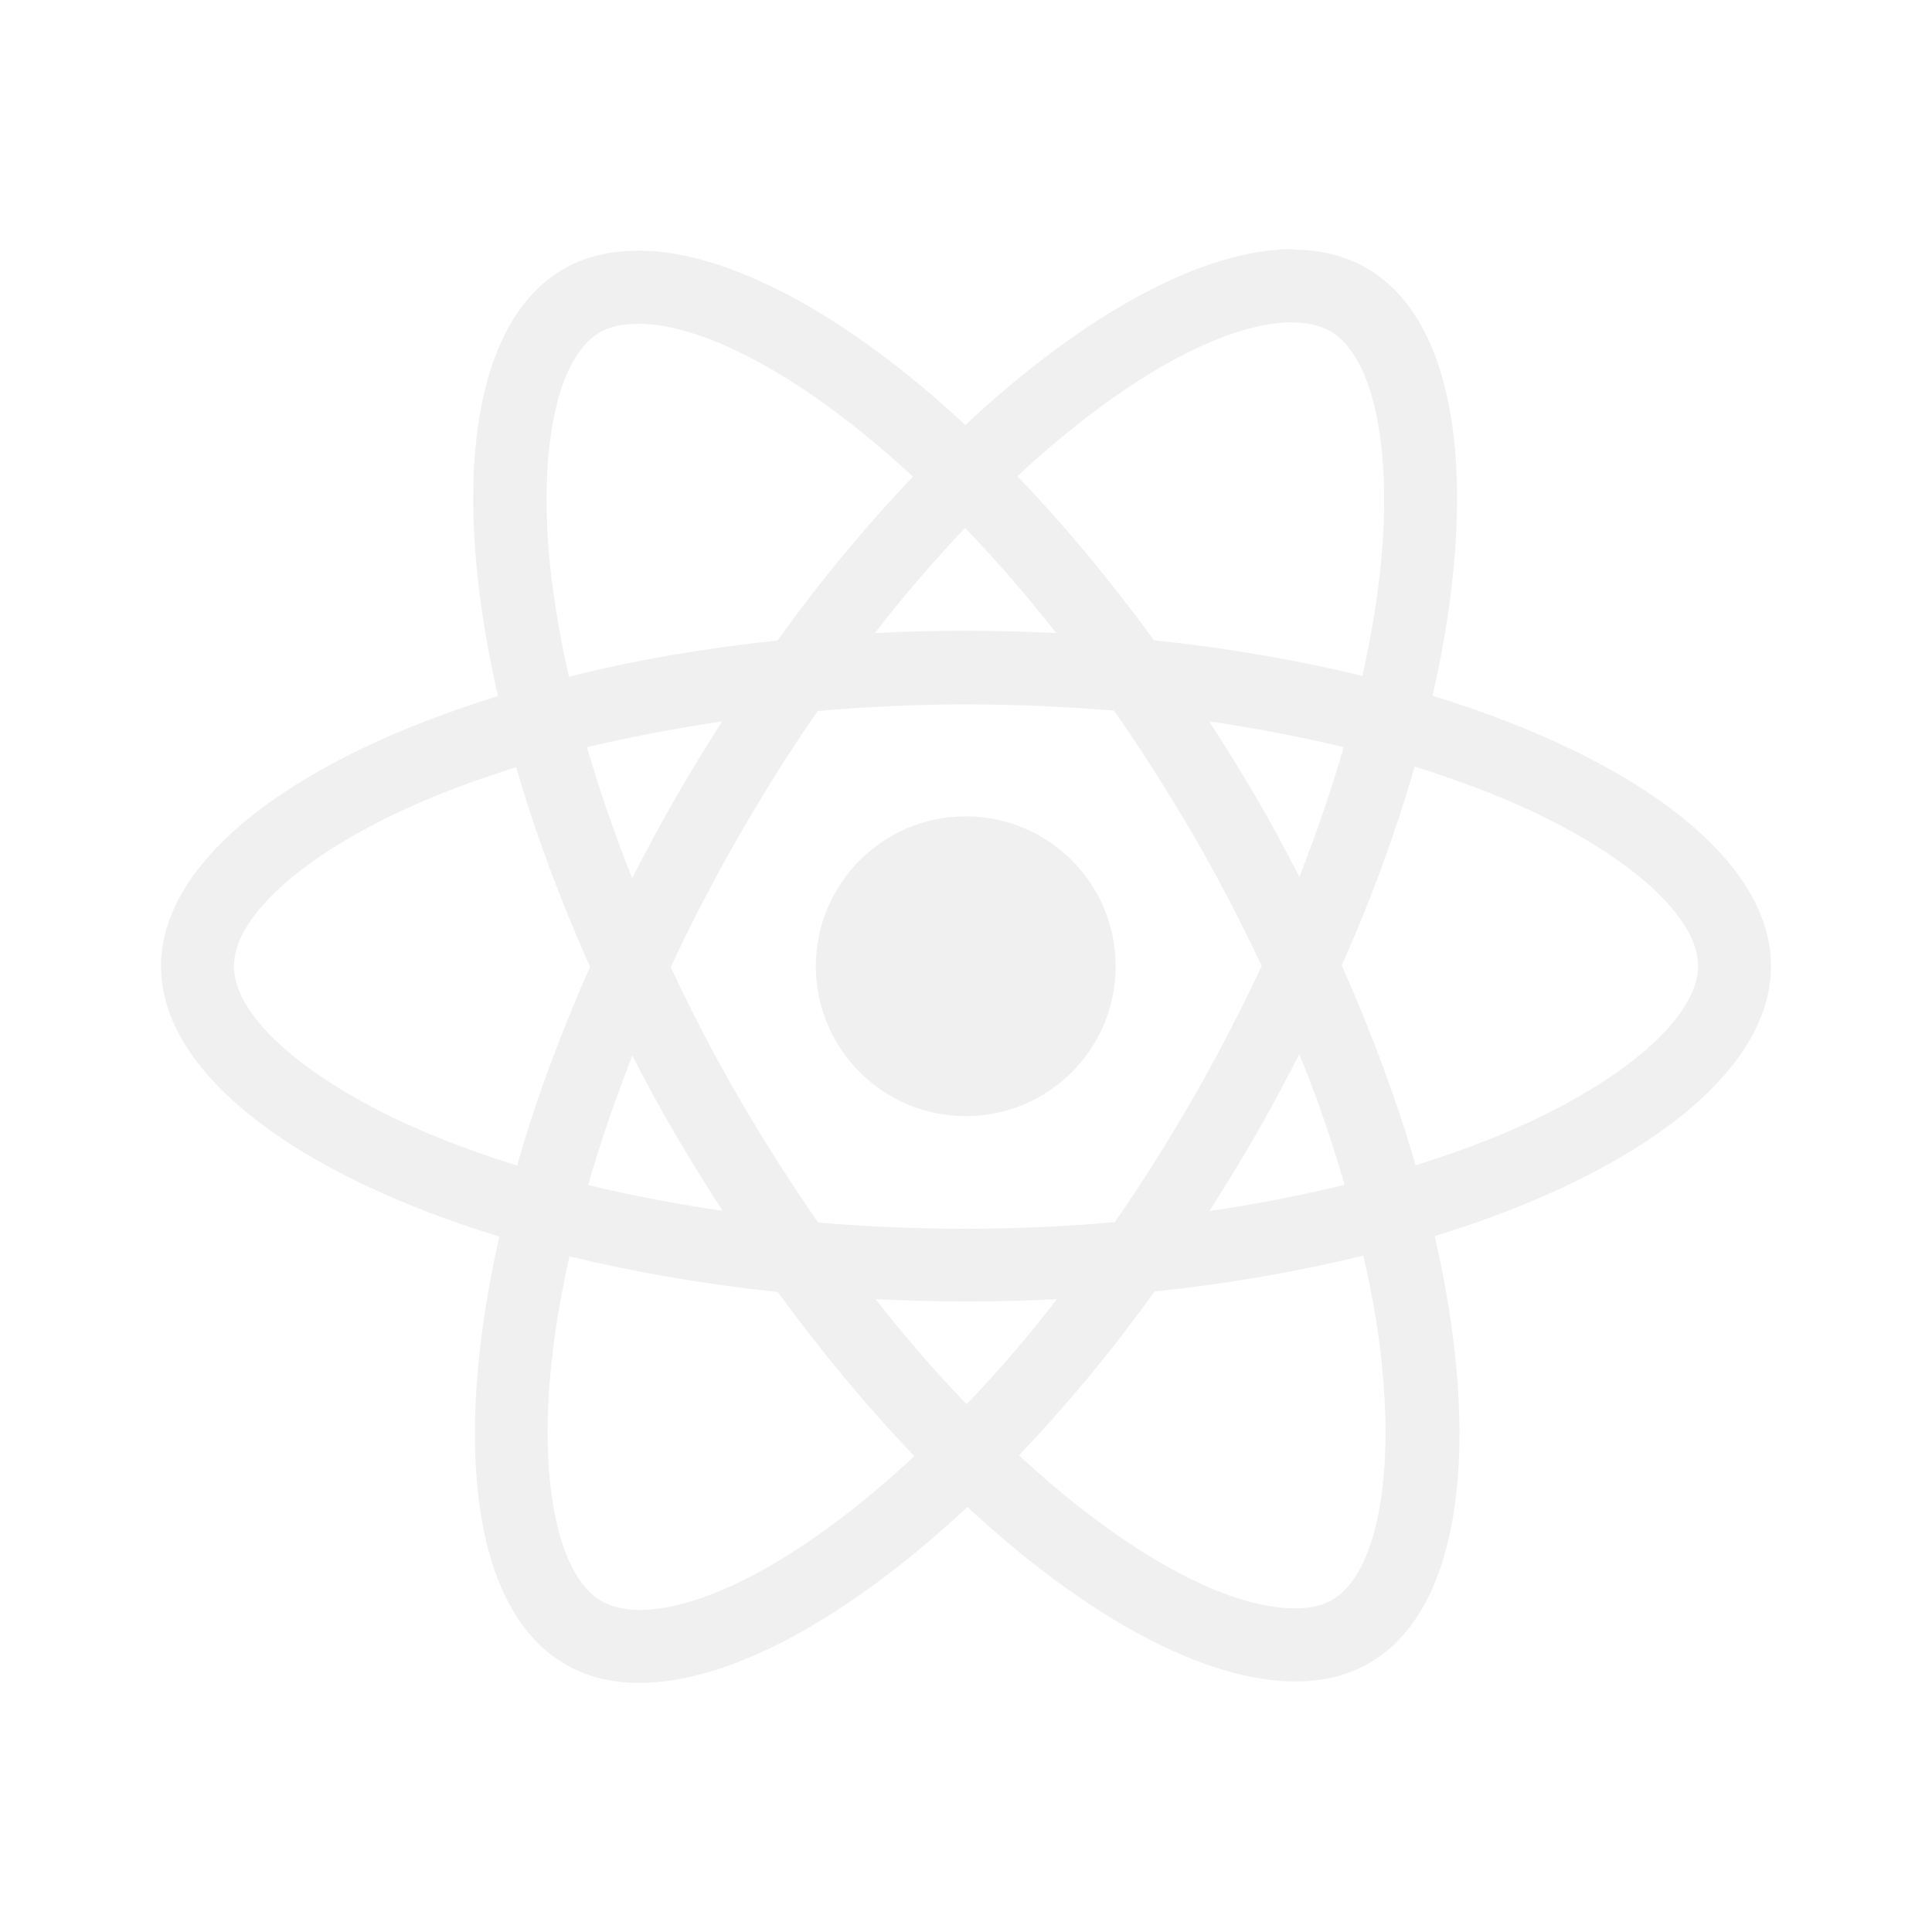
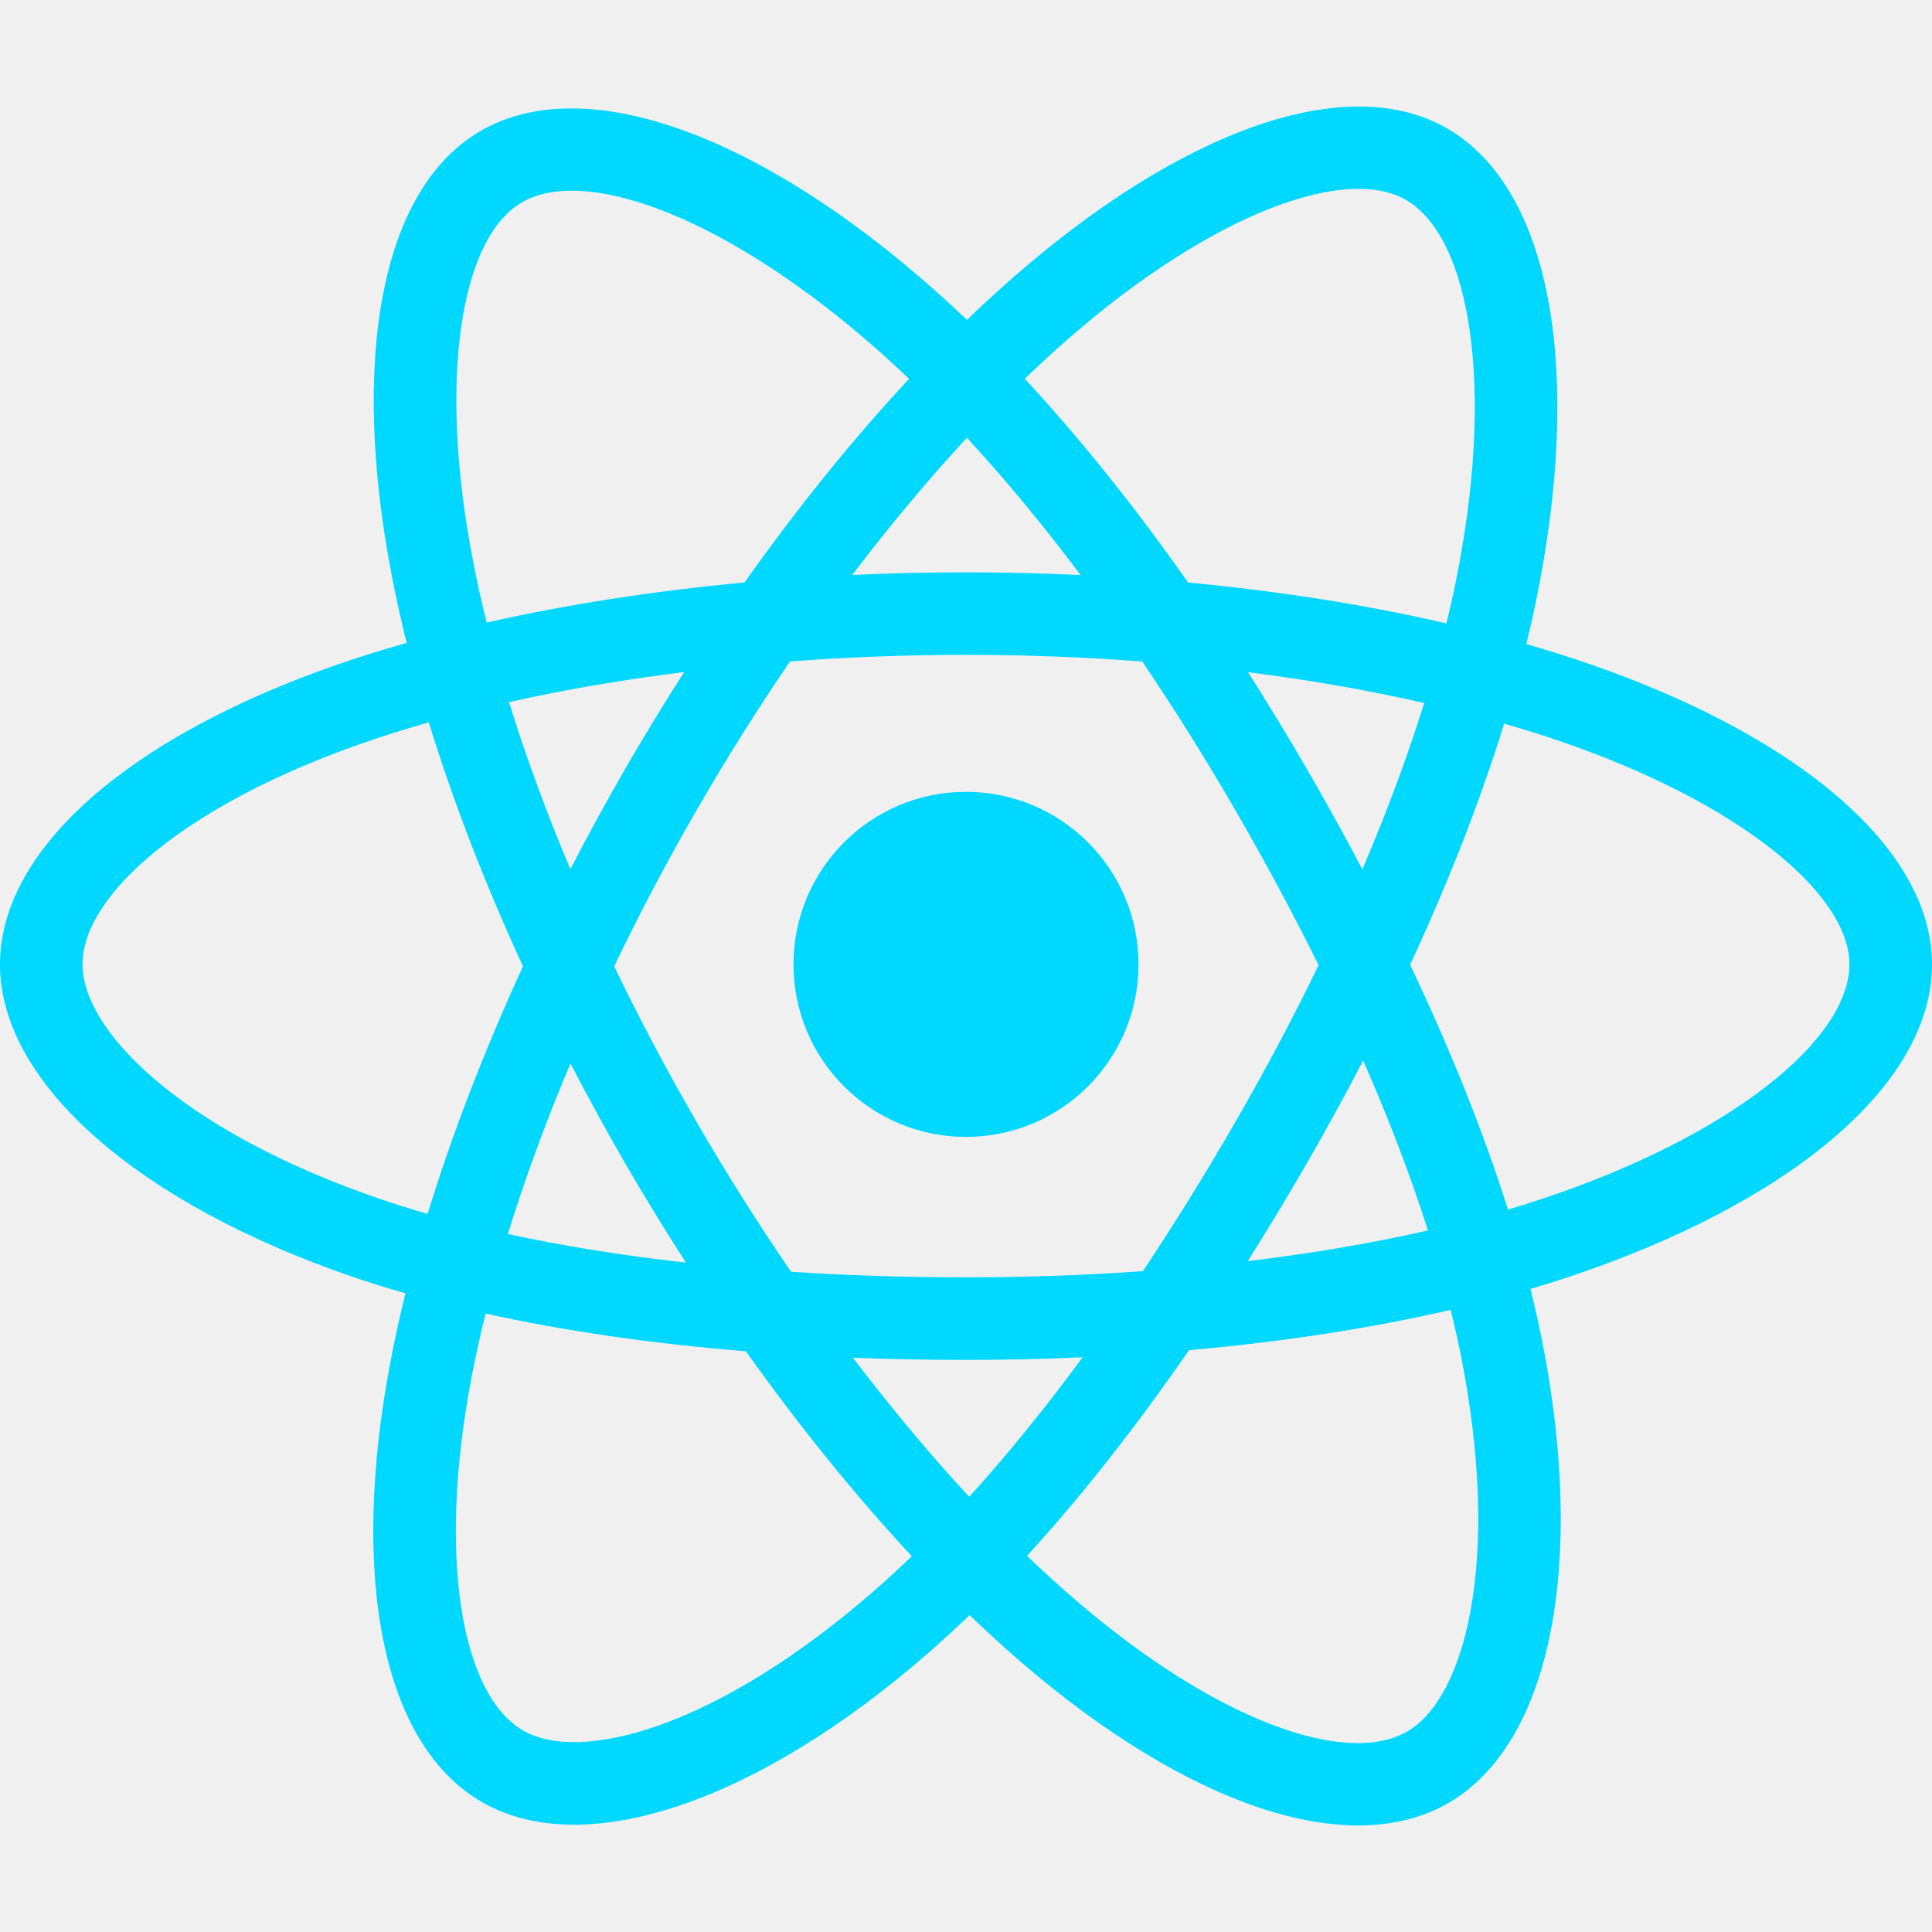
- <svg xmlns="http://www.w3.org/2000/svg" version="1.1" id="Layer_1" x="0px" y="0px" width="48" height="48" viewBox="10 10 48 48" enable-background="new 10 10 48 48" xml:space="preserve">
+ <svg xmlns="http://www.w3.org/2000/svg" version="1.1" id="Layer_1" x="0px" y="0px" width="48px" height="48px" viewBox="0 0 48 48" enable-background="new 0 0 48 48" xml:space="preserve">
  <g>
-     <path fill="#FFFFFF" d="M40.041,27.923c0.4,0.618,0.8,1.253,1.177,1.906c0.382,0.653,0.729,1.306,1.064,1.959   c0.424-1.088,0.8-2.171,1.101-3.224C42.318,28.306,41.2,28.094,40.041,27.923z" />
-     <path fill="#FFFFFF" d="M30.329,40.376c1.206,0.095,2.441,0.153,3.671,0.153c1.241,0,2.471-0.059,3.693-0.164   c0.677-0.966,1.33-2.012,1.966-3.112c0.611-1.07,1.176-2.159,1.688-3.253c-0.513-1.094-1.077-2.177-1.695-3.247   c-0.641-1.094-1.299-2.129-1.976-3.1c-1.206-0.094-2.441-0.153-3.671-0.153c-1.241,0-2.471,0.059-3.688,0.165   c-0.677,0.965-1.33,2.012-1.965,3.112c-0.612,1.071-1.182,2.159-1.688,3.253c0.512,1.095,1.071,2.177,1.694,3.247   C28.994,38.37,29.653,39.405,30.329,40.376z M33.994,30.282c2.057,0,3.724,1.667,3.724,3.724c0,2.057-1.667,3.724-3.724,3.724   s-3.724-1.667-3.724-3.724C30.271,31.95,31.938,30.282,33.994,30.282z" />
-     <path fill="#FFFFFF" d="M34,25.67c0.759,0,1.506,0.023,2.241,0.059c-0.747-0.953-1.506-1.83-2.265-2.612   c-0.747,0.788-1.506,1.659-2.241,2.612C32.477,25.688,33.235,25.67,34,25.67z" />
-     <path fill="#FFFFFF" d="M27.953,40.082c-0.4-0.617-0.794-1.253-1.177-1.906c-0.382-0.646-0.735-1.299-1.064-1.952   c-0.424,1.082-0.8,2.165-1.1,3.218C25.677,39.699,26.794,39.912,27.953,40.082z" />
-     <path fill="#FFFFFF" d="M43.848,26.794c0.182-0.823,0.329-1.635,0.417-2.4c0.371-3.112-0.112-5.535-1.218-6.17   c-0.253-0.135-0.553-0.212-0.93-0.212v-0.006c-1.693,0.006-4.183,1.359-6.841,3.824c1.153,1.2,2.294,2.57,3.394,4.077   C40.506,26.1,42.247,26.4,43.848,26.794z" />
-     <path fill="#FFFFFF" d="M27.941,27.923c-1.165,0.171-2.289,0.389-3.359,0.641c0.312,1.059,0.682,2.153,1.124,3.253   c0.335-0.653,0.682-1.306,1.059-1.959C27.141,29.194,27.541,28.553,27.941,27.923z" />
-     <path fill="#FFFFFF" d="M24.135,26.812c1.594-0.4,3.341-0.706,5.183-0.9c1.082-1.512,2.223-2.871,3.364-4.07   c-2.653-2.453-5.159-3.8-6.847-3.8v0.006c-0.371,0-0.688,0.065-0.936,0.212c-1.1,0.647-1.571,3.065-1.188,6.188   C23.812,25.206,23.947,25.994,24.135,26.812z" />
-     <path fill="#FFFFFF" d="M42.282,36.188c-0.335,0.652-0.683,1.312-1.06,1.965c-0.375,0.658-0.775,1.306-1.176,1.935   c1.165-0.17,2.294-0.394,3.359-0.652C43.101,38.37,42.724,37.282,42.282,36.188z" />
-     <path fill="#FFFFFF" d="M22.824,29.059c-0.789,0.253-1.559,0.523-2.259,0.823c-2.889,1.224-4.753,2.841-4.753,4.124   c0,1.276,1.864,2.894,4.753,4.123c0.711,0.301,1.476,0.577,2.282,0.83c0.453-1.588,1.059-3.241,1.812-4.936   C23.9,32.318,23.288,30.659,22.824,29.059z" />
-     <path fill="#FFFFFF" d="M47.436,29.876c-0.712-0.3-1.482-0.577-2.288-0.83c-0.459,1.588-1.059,3.247-1.813,4.941   c0.759,1.706,1.371,3.365,1.836,4.965c0.794-0.253,1.559-0.523,2.259-0.824c2.883-1.224,4.753-2.847,4.759-4.129   C52.188,32.724,50.323,31.106,47.436,29.876z" />
-     <path fill="#FFFFFF" d="M43.87,41.194c-1.6,0.395-3.347,0.7-5.188,0.894c-1.083,1.513-2.224,2.871-3.365,4.071   c2.653,2.452,5.159,3.8,6.848,3.8c0.37,0,0.688-0.065,0.936-0.212c1.1-0.642,1.57-3.064,1.193-6.183   C44.206,42.806,44.059,42.018,43.87,41.194z" />
-     <path fill="#FFFFFF" d="M10,10v48h48V10H10z M45.646,40.712c1.184,5.164,0.665,9.282-1.623,10.605   c-0.535,0.312-1.158,0.459-1.841,0.459c-2.241,0-5.183-1.582-8.147-4.335c-2.971,2.771-5.906,4.37-8.147,4.37   c-0.688,0-1.306-0.146-1.835-0.459c-2.3-1.317-2.823-5.44-1.647-10.629C17.318,39.165,14,36.652,14,34.006   c0-2.641,3.3-5.147,8.371-6.712c-1.182-5.17-0.665-9.282,1.624-10.606c0.535-0.312,1.159-0.458,1.841-0.458v-0.006   c2.241,0,5.182,1.576,8.147,4.335c2.971-2.771,5.905-4.371,8.147-4.371V16.2c0.67,0.006,1.288,0.153,1.817,0.458   c2.3,1.318,2.823,5.441,1.646,10.629C50.682,28.847,54,31.359,54,34.006C54,36.647,50.7,39.158,45.646,40.712z" />
-     <path fill="#FFFFFF" d="M33.994,42.335c-0.759,0-1.506-0.023-2.241-0.059c0.747,0.959,1.506,1.829,2.265,2.611   c0.747-0.782,1.506-1.652,2.241-2.611C35.518,42.318,34.759,42.335,33.994,42.335z" />
-     <path fill="#FFFFFF" d="M24.147,41.212c-0.182,0.829-0.33,1.635-0.417,2.399c-0.371,3.112,0.112,5.536,1.217,6.171   c0.247,0.136,0.559,0.212,0.924,0.218c1.694,0,4.194-1.353,6.847-3.823c-1.153-1.2-2.294-2.571-3.395-4.077   C27.488,41.905,25.747,41.605,24.147,41.212z" />
+     <path fill="#00D8FF" d="M39.466,16.489c-0.498-0.172-1.014-0.334-1.545-0.487c0.087-0.356,0.167-0.708,0.238-1.054   c1.17-5.678,0.405-10.252-2.207-11.758c-2.504-1.443-6.599,0.062-10.734,3.661c-0.398,0.347-0.797,0.713-1.195,1.097   c-0.266-0.254-0.531-0.499-0.796-0.734c-4.334-3.849-8.679-5.471-11.288-3.96C9.437,4.702,8.696,9.001,9.749,14.382   c0.102,0.52,0.221,1.05,0.354,1.59c-0.614,0.175-1.208,0.36-1.776,0.559C3.245,18.302,0,21.08,0,23.959   c0,2.975,3.484,5.959,8.777,7.768c0.418,0.143,0.851,0.278,1.298,0.406c-0.146,0.583-0.271,1.155-0.377,1.713   c-1.004,5.288-0.22,9.486,2.274,10.925c2.577,1.486,6.902-0.041,11.114-3.723c0.333-0.291,0.667-0.6,1.002-0.923   c0.434,0.418,0.866,0.813,1.297,1.184c4.08,3.511,8.109,4.928,10.602,3.485c2.574-1.49,3.411-6.001,2.325-11.488   c-0.083-0.419-0.18-0.847-0.288-1.282c0.304-0.09,0.602-0.183,0.893-0.279C44.42,29.922,48,26.975,48,23.959   C48,21.069,44.649,18.273,39.466,16.489L39.466,16.489z M38.272,29.799c-0.263,0.087-0.532,0.171-0.807,0.252   c-0.607-1.923-1.428-3.968-2.431-6.082c0.957-2.063,1.746-4.081,2.336-5.992c0.491,0.143,0.968,0.292,1.427,0.45   c4.442,1.529,7.151,3.79,7.151,5.532C45.949,25.815,43.023,28.225,38.272,29.799L38.272,29.799z M36.301,33.705   c0.48,2.427,0.549,4.62,0.23,6.335c-0.285,1.541-0.86,2.568-1.571,2.98c-1.513,0.875-4.748-0.263-8.236-3.266   c-0.4-0.344-0.803-0.711-1.207-1.1c1.353-1.479,2.704-3.199,4.023-5.109c2.32-0.206,4.513-0.542,6.501-1.002   C36.139,32.939,36.226,33.326,36.301,33.705L36.301,33.705z M16.364,42.869c-1.478,0.521-2.655,0.536-3.366,0.126   c-1.515-0.873-2.144-4.244-1.285-8.766c0.099-0.518,0.215-1.05,0.351-1.594c1.966,0.435,4.143,0.748,6.468,0.937   c1.328,1.869,2.72,3.587,4.121,5.091c-0.307,0.295-0.611,0.577-0.915,0.842C19.875,41.133,18.009,42.288,16.364,42.869   L16.364,42.869z M9.44,29.787c-2.341-0.8-4.273-1.84-5.599-2.974c-1.19-1.02-1.791-2.032-1.791-2.854   c0-1.748,2.605-3.978,6.951-5.492c0.527-0.184,1.08-0.357,1.652-0.521c0.601,1.954,1.389,3.997,2.34,6.063   c-0.963,2.097-1.763,4.172-2.369,6.149C10.217,30.041,9.821,29.917,9.44,29.787L9.44,29.787z M11.762,13.988   c-0.902-4.609-0.304-8.087,1.204-8.96c1.605-0.93,5.157,0.396,8.899,3.719c0.239,0.213,0.479,0.435,0.721,0.665   c-1.396,1.497-2.773,3.202-4.09,5.06c-2.257,0.21-4.418,0.546-6.405,0.996C11.967,14.964,11.855,14.471,11.762,13.988   L11.762,13.988z M32.467,19.101c-0.476-0.82-0.963-1.621-1.46-2.4c1.531,0.193,2.999,0.45,4.377,0.765   c-0.414,1.326-0.93,2.712-1.536,4.134C33.412,20.772,32.951,19.939,32.467,19.101L32.467,19.101z M24.022,10.876   c0.946,1.025,1.894,2.169,2.825,3.41c-0.939-0.044-1.89-0.067-2.848-0.067c-0.949,0-1.893,0.022-2.825,0.066   C22.106,13.056,23.063,11.914,24.022,10.876L24.022,10.876z M15.525,19.115c-0.475,0.823-0.927,1.652-1.355,2.482   c-0.597-1.416-1.107-2.809-1.524-4.153c1.369-0.307,2.829-0.557,4.352-0.747C16.493,17.483,16.001,18.29,15.525,19.115   L15.525,19.115L15.525,19.115z M17.041,31.369c-1.572-0.176-3.055-0.413-4.424-0.711c0.424-1.369,0.945-2.791,1.556-4.238   c0.43,0.83,0.883,1.659,1.36,2.484l0,0C16.02,29.744,16.523,30.566,17.041,31.369L17.041,31.369z M24.08,37.188   c-0.973-1.049-1.941-2.209-2.889-3.456c0.919,0.036,1.856,0.054,2.809,0.054c0.979,0,1.945-0.021,2.897-0.064   C25.963,34.991,25.02,36.153,24.08,37.188L24.08,37.188z M33.867,26.347c0.642,1.462,1.182,2.877,1.611,4.223   c-1.392,0.317-2.895,0.573-4.478,0.763c0.498-0.789,0.99-1.604,1.474-2.442C32.964,28.042,33.428,27.192,33.867,26.347   L33.867,26.347z M30.698,27.865c-0.75,1.301-1.521,2.543-2.303,3.716C26.972,31.683,25.5,31.735,24,31.735   c-1.494,0-2.946-0.047-4.346-0.138c-0.813-1.188-1.601-2.434-2.347-3.721h0.001c-0.744-1.284-1.429-2.58-2.049-3.868   c0.62-1.291,1.303-2.588,2.042-3.87l0,0c0.741-1.285,1.521-2.524,2.327-3.705c1.428-0.107,2.892-0.164,4.371-0.164l0,0   c1.486,0,2.952,0.057,4.379,0.166c0.794,1.171,1.568,2.406,2.313,3.692c0.753,1.3,1.444,2.588,2.069,3.852   C32.138,25.265,31.447,26.566,30.698,27.865L30.698,27.865z M34.929,4.966c1.607,0.928,2.232,4.666,1.223,9.567   c-0.064,0.313-0.138,0.632-0.216,0.955c-1.992-0.46-4.154-0.802-6.418-1.015c-1.319-1.878-2.686-3.585-4.058-5.063   c0.368-0.354,0.737-0.693,1.104-1.013C30.107,5.314,33.419,4.096,34.929,4.966L34.929,4.966z M24,19.673   c2.367,0,4.286,1.919,4.286,4.286c0,2.368-1.919,4.287-4.286,4.287s-4.286-1.919-4.286-4.287   C19.714,21.592,21.633,19.673,24,19.673L24,19.673z" />
  </g>
</svg>
